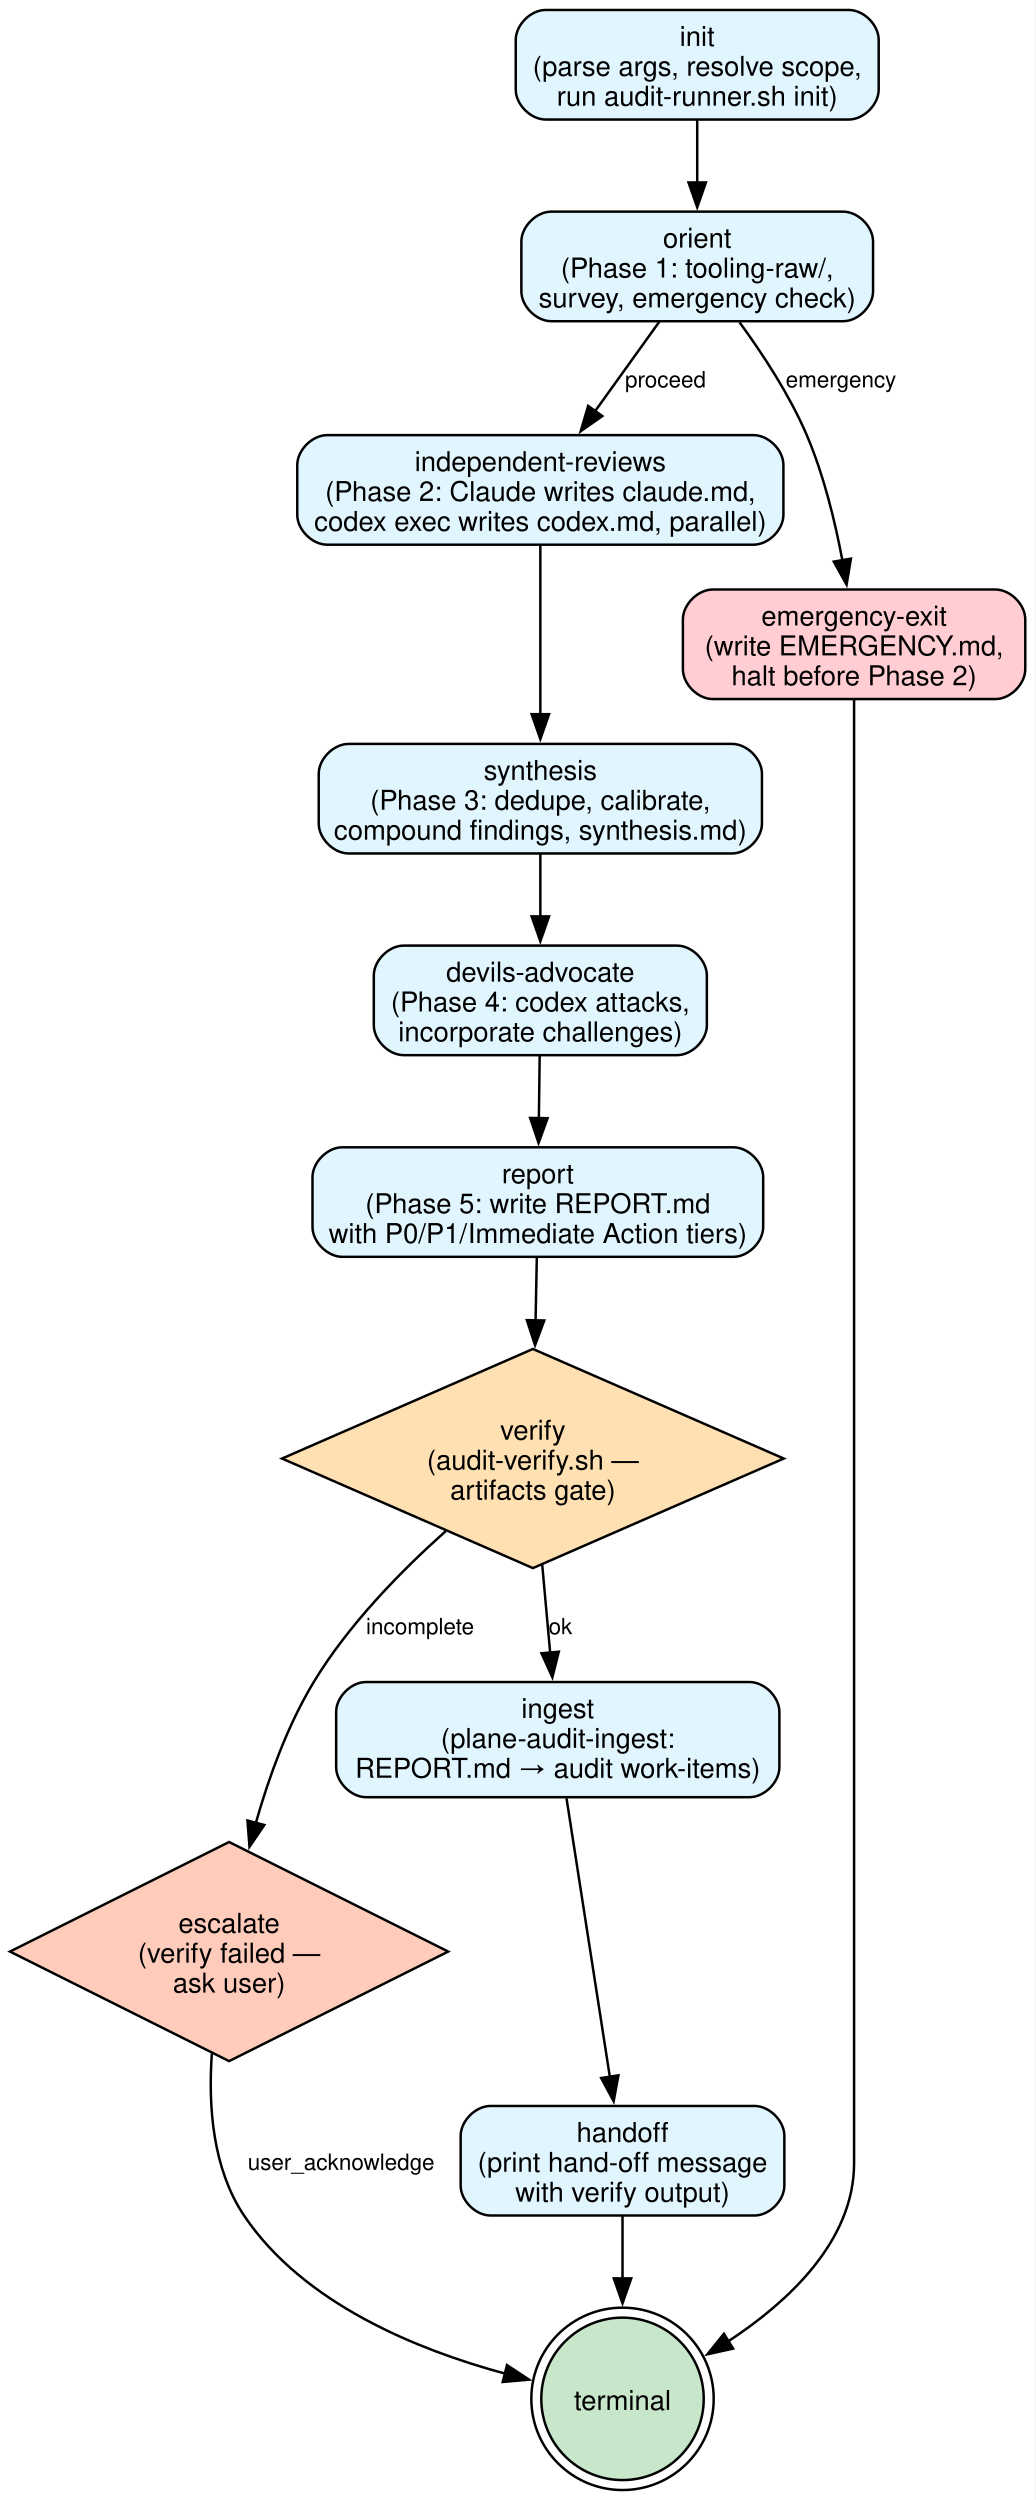
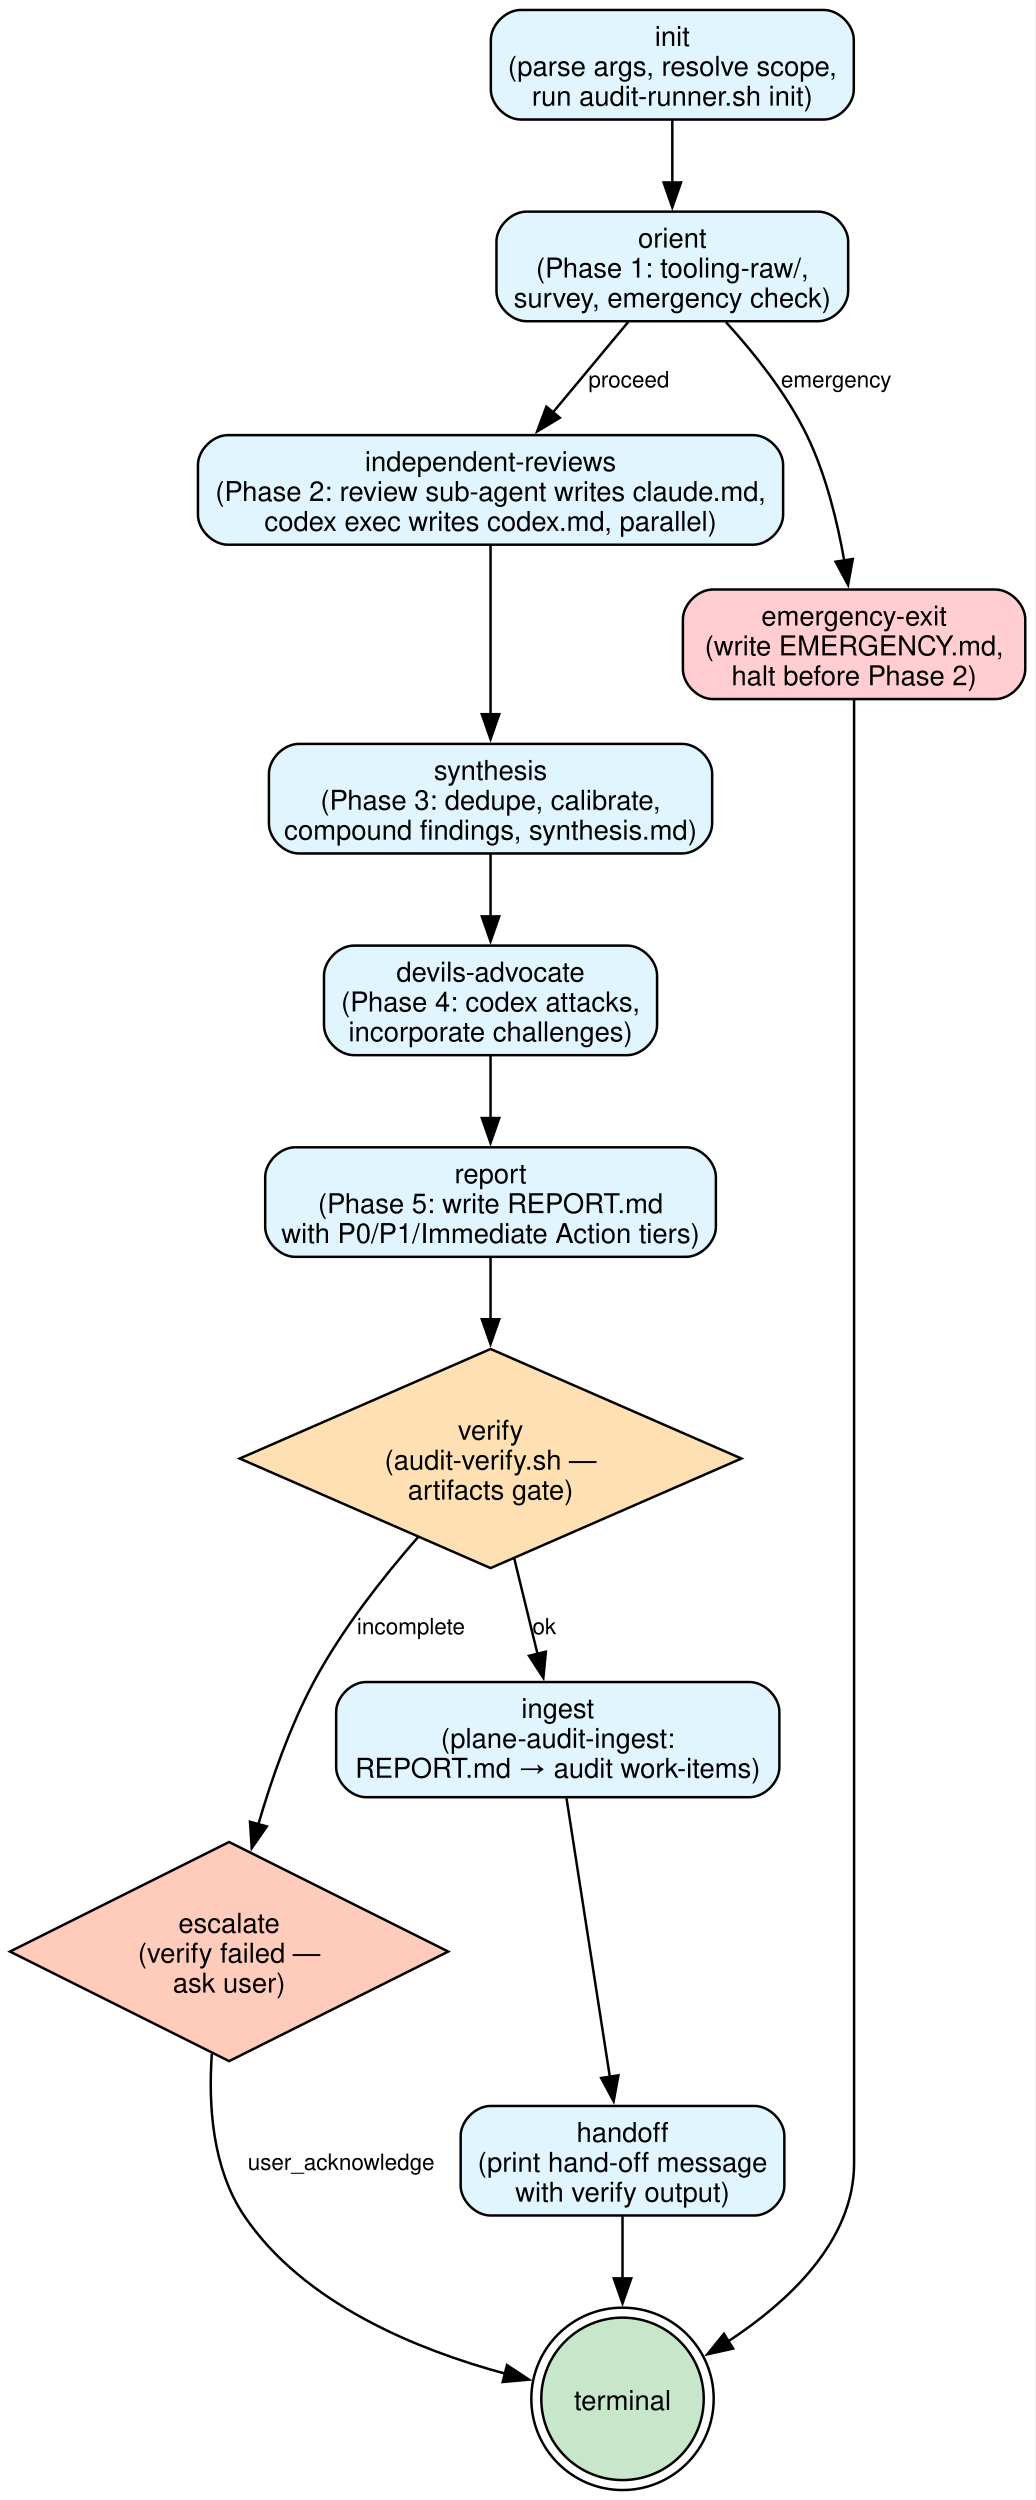
<svg xmlns="http://www.w3.org/2000/svg" width="416pt" height="1004pt" viewBox="0.00 0.00 416.00 1004.00">
  <g id="graph0" class="graph" transform="scale(1 1) rotate(0) translate(4 1000)">
    <polygon fill="white" stroke="none" points="-4,4 -4,-1000 411.75,-1000 411.75,4 -4,4" />
    <g id="node1" class="node">
-       <path fill="#e1f5fe" stroke="black" d="M336.88,-996C336.88,-996 215.12,-996 215.12,-996 209.12,-996 203.12,-990 203.12,-984 203.12,-984 203.12,-964 203.12,-964 203.12,-958 209.12,-952 215.12,-952 215.12,-952 336.88,-952 336.88,-952 342.88,-952 348.88,-958 348.88,-964 348.88,-964 348.88,-984 348.88,-984 348.88,-990 342.88,-996 336.88,-996" />
-       <text xml:space="preserve" text-anchor="middle" x="276" y="-981.55" font-family="Helvetica,sans-Serif" font-size="11.00">init</text>
-       <text xml:space="preserve" text-anchor="middle" x="276" y="-969.55" font-family="Helvetica,sans-Serif" font-size="11.00">(parse args, resolve scope,</text>
-       <text xml:space="preserve" text-anchor="middle" x="276" y="-957.55" font-family="Helvetica,sans-Serif" font-size="11.00">run audit-runner.sh init)</text>
+       <path fill="#e1f5fe" stroke="black" d="M326.88,-996C326.88,-996 205.12,-996 205.12,-996 199.12,-996 193.12,-990 193.12,-984 193.12,-984 193.12,-964 193.12,-964 193.12,-958 199.12,-952 205.12,-952 205.12,-952 326.88,-952 326.88,-952 332.88,-952 338.88,-958 338.88,-964 338.88,-964 338.88,-984 338.88,-984 338.88,-990 332.88,-996 326.88,-996" />
+       <text xml:space="preserve" text-anchor="middle" x="266" y="-981.55" font-family="Helvetica,sans-Serif" font-size="11.00">init</text>
+       <text xml:space="preserve" text-anchor="middle" x="266" y="-969.55" font-family="Helvetica,sans-Serif" font-size="11.00">(parse args, resolve scope,</text>
+       <text xml:space="preserve" text-anchor="middle" x="266" y="-957.55" font-family="Helvetica,sans-Serif" font-size="11.00">run audit-runner.sh init)</text>
    </g>
    <g id="node2" class="node">
-       <path fill="#e1f5fe" stroke="black" d="M334.62,-915C334.62,-915 217.38,-915 217.38,-915 211.38,-915 205.38,-909 205.38,-903 205.38,-903 205.38,-883 205.38,-883 205.38,-877 211.38,-871 217.38,-871 217.38,-871 334.62,-871 334.62,-871 340.62,-871 346.62,-877 346.62,-883 346.62,-883 346.62,-903 346.62,-903 346.62,-909 340.62,-915 334.62,-915" />
-       <text xml:space="preserve" text-anchor="middle" x="276" y="-900.55" font-family="Helvetica,sans-Serif" font-size="11.00">orient</text>
-       <text xml:space="preserve" text-anchor="middle" x="276" y="-888.55" font-family="Helvetica,sans-Serif" font-size="11.00">(Phase 1: tooling-raw/,</text>
-       <text xml:space="preserve" text-anchor="middle" x="276" y="-876.55" font-family="Helvetica,sans-Serif" font-size="11.00">survey, emergency check)</text>
+       <path fill="#e1f5fe" stroke="black" d="M324.62,-915C324.62,-915 207.38,-915 207.38,-915 201.38,-915 195.38,-909 195.38,-903 195.38,-903 195.38,-883 195.38,-883 195.38,-877 201.38,-871 207.38,-871 207.38,-871 324.62,-871 324.62,-871 330.62,-871 336.62,-877 336.62,-883 336.62,-883 336.62,-903 336.62,-903 336.62,-909 330.62,-915 324.62,-915" />
+       <text xml:space="preserve" text-anchor="middle" x="266" y="-900.55" font-family="Helvetica,sans-Serif" font-size="11.00">orient</text>
+       <text xml:space="preserve" text-anchor="middle" x="266" y="-888.55" font-family="Helvetica,sans-Serif" font-size="11.00">(Phase 1: tooling-raw/,</text>
+       <text xml:space="preserve" text-anchor="middle" x="266" y="-876.55" font-family="Helvetica,sans-Serif" font-size="11.00">survey, emergency check)</text>
    </g>
    <g id="edge1" class="edge">
-       <path fill="none" stroke="black" d="M276,-951.82C276,-944.03 276,-935.02 276,-926.46" />
-       <polygon fill="black" stroke="black" points="279.5,-926.74 276,-916.74 272.5,-926.74 279.5,-926.74" />
+       <path fill="none" stroke="black" d="M266,-951.82C266,-944.03 266,-935.02 266,-926.46" />
+       <polygon fill="black" stroke="black" points="269.5,-926.74 266,-916.74 262.5,-926.74 269.5,-926.74" />
    </g>
    <g id="node3" class="node">
-       <path fill="#e1f5fe" stroke="black" d="M298.62,-825.25C298.62,-825.25 127.38,-825.25 127.38,-825.25 121.38,-825.25 115.38,-819.25 115.38,-813.25 115.38,-813.25 115.38,-793.25 115.38,-793.25 115.38,-787.25 121.38,-781.25 127.38,-781.25 127.38,-781.25 298.62,-781.25 298.62,-781.25 304.62,-781.25 310.62,-787.25 310.62,-793.25 310.62,-793.25 310.62,-813.25 310.62,-813.25 310.62,-819.25 304.62,-825.25 298.62,-825.25" />
-       <text xml:space="preserve" text-anchor="middle" x="213" y="-810.8" font-family="Helvetica,sans-Serif" font-size="11.00">independent-reviews</text>
-       <text xml:space="preserve" text-anchor="middle" x="213" y="-798.8" font-family="Helvetica,sans-Serif" font-size="11.00">(Phase 2: Claude writes claude.md,</text>
-       <text xml:space="preserve" text-anchor="middle" x="213" y="-786.8" font-family="Helvetica,sans-Serif" font-size="11.00">codex exec writes codex.md, parallel)</text>
+       <path fill="#e1f5fe" stroke="black" d="M298.5,-825.25C298.5,-825.25 87.5,-825.25 87.5,-825.25 81.5,-825.25 75.5,-819.25 75.5,-813.25 75.5,-813.25 75.5,-793.25 75.5,-793.25 75.5,-787.25 81.5,-781.25 87.5,-781.25 87.5,-781.25 298.5,-781.25 298.5,-781.25 304.5,-781.25 310.5,-787.25 310.5,-793.25 310.5,-793.25 310.5,-813.25 310.5,-813.25 310.5,-819.25 304.5,-825.25 298.5,-825.25" />
+       <text xml:space="preserve" text-anchor="middle" x="193" y="-810.8" font-family="Helvetica,sans-Serif" font-size="11.00">independent-reviews</text>
+       <text xml:space="preserve" text-anchor="middle" x="193" y="-798.8" font-family="Helvetica,sans-Serif" font-size="11.00">(Phase 2: review sub-agent writes claude.md,</text>
+       <text xml:space="preserve" text-anchor="middle" x="193" y="-786.8" font-family="Helvetica,sans-Serif" font-size="11.00">codex exec writes codex.md, parallel)</text>
    </g>
    <g id="edge2" class="edge">
-       <path fill="none" stroke="black" d="M260.75,-870.75C252.99,-859.95 243.42,-846.62 234.89,-834.74" />
-       <polygon fill="black" stroke="black" points="237.89,-832.91 229.21,-826.82 232.2,-836.99 237.89,-832.91" />
-       <text xml:space="preserve" text-anchor="middle" x="263.26" y="-844.45" font-family="Helvetica,sans-Serif" font-size="9.00">proceed</text>
+       <path fill="none" stroke="black" d="M248.33,-870.75C239.25,-859.84 228.03,-846.35 218.07,-834.39" />
+       <polygon fill="black" stroke="black" points="220.82,-832.21 211.73,-826.76 215.43,-836.69 220.82,-832.21" />
+       <text xml:space="preserve" text-anchor="middle" x="248.56" y="-844.45" font-family="Helvetica,sans-Serif" font-size="9.00">proceed</text>
    </g>
    <g id="node7" class="node">
      <path fill="#ffcdd2" stroke="black" d="M395.75,-763.25C395.75,-763.25 282.25,-763.25 282.25,-763.25 276.25,-763.25 270.25,-757.25 270.25,-751.25 270.25,-751.25 270.25,-731.25 270.25,-731.25 270.25,-725.25 276.25,-719.25 282.25,-719.25 282.25,-719.25 395.75,-719.25 395.75,-719.25 401.75,-719.25 407.75,-725.25 407.75,-731.25 407.75,-731.25 407.75,-751.25 407.75,-751.25 407.75,-757.25 401.75,-763.25 395.75,-763.25" />
      <text xml:space="preserve" text-anchor="middle" x="339" y="-748.8" font-family="Helvetica,sans-Serif" font-size="11.00">emergency-exit</text>
      <text xml:space="preserve" text-anchor="middle" x="339" y="-736.8" font-family="Helvetica,sans-Serif" font-size="11.00">(write EMERGENCY.md,</text>
      <text xml:space="preserve" text-anchor="middle" x="339" y="-724.8" font-family="Helvetica,sans-Serif" font-size="11.00">halt before Phase 2)</text>
    </g>
    <g id="edge3" class="edge">
-       <path fill="none" stroke="black" d="M292.98,-870.58C302.19,-858.01 313.07,-841.45 320,-825.25 326.81,-809.32 331.36,-790.59 334.3,-774.96" />
-       <polygon fill="black" stroke="black" points="337.73,-775.65 335.99,-765.2 330.84,-774.46 337.73,-775.65" />
-       <text xml:space="preserve" text-anchor="middle" x="333.73" y="-844.45" font-family="Helvetica,sans-Serif" font-size="9.00">emergency</text>
+       <path fill="none" stroke="black" d="M287.55,-870.61C298.79,-858.31 311.85,-842 320,-825.25 327.62,-809.57 332.26,-790.72 335.03,-774.95" />
+       <polygon fill="black" stroke="black" points="338.49,-775.51 336.58,-765.09 331.57,-774.42 338.49,-775.51" />
+       <text xml:space="preserve" text-anchor="middle" x="331.81" y="-844.45" font-family="Helvetica,sans-Serif" font-size="9.00">emergency</text>
    </g>
    <g id="node4" class="node">
-       <path fill="#e1f5fe" stroke="black" d="M290,-701.25C290,-701.25 136,-701.25 136,-701.25 130,-701.25 124,-695.25 124,-689.25 124,-689.25 124,-669.25 124,-669.25 124,-663.25 130,-657.25 136,-657.25 136,-657.25 290,-657.25 290,-657.25 296,-657.25 302,-663.25 302,-669.25 302,-669.25 302,-689.25 302,-689.25 302,-695.25 296,-701.25 290,-701.25" />
-       <text xml:space="preserve" text-anchor="middle" x="213" y="-686.8" font-family="Helvetica,sans-Serif" font-size="11.00">synthesis</text>
-       <text xml:space="preserve" text-anchor="middle" x="213" y="-674.8" font-family="Helvetica,sans-Serif" font-size="11.00">(Phase 3: dedupe, calibrate,</text>
-       <text xml:space="preserve" text-anchor="middle" x="213" y="-662.8" font-family="Helvetica,sans-Serif" font-size="11.00">compound findings, synthesis.md)</text>
+       <path fill="#e1f5fe" stroke="black" d="M270,-701.25C270,-701.25 116,-701.25 116,-701.25 110,-701.25 104,-695.25 104,-689.25 104,-689.25 104,-669.25 104,-669.25 104,-663.25 110,-657.25 116,-657.25 116,-657.25 270,-657.25 270,-657.25 276,-657.25 282,-663.25 282,-669.25 282,-669.25 282,-689.25 282,-689.25 282,-695.25 276,-701.25 270,-701.25" />
+       <text xml:space="preserve" text-anchor="middle" x="193" y="-686.8" font-family="Helvetica,sans-Serif" font-size="11.00">synthesis</text>
+       <text xml:space="preserve" text-anchor="middle" x="193" y="-674.8" font-family="Helvetica,sans-Serif" font-size="11.00">(Phase 3: dedupe, calibrate,</text>
+       <text xml:space="preserve" text-anchor="middle" x="193" y="-662.8" font-family="Helvetica,sans-Serif" font-size="11.00">compound findings, synthesis.md)</text>
    </g>
    <g id="edge5" class="edge">
-       <path fill="none" stroke="black" d="M213,-780.99C213,-762.22 213,-734.54 213,-712.94" />
-       <polygon fill="black" stroke="black" points="216.5,-713.18 213,-703.18 209.5,-713.18 216.5,-713.18" />
+       <path fill="none" stroke="black" d="M193,-780.99C193,-762.22 193,-734.54 193,-712.94" />
+       <polygon fill="black" stroke="black" points="196.5,-713.18 193,-703.18 189.5,-713.18 196.5,-713.18" />
    </g>
    <g id="node5" class="node">
-       <path fill="#e1f5fe" stroke="black" d="M267.88,-620.25C267.88,-620.25 158.12,-620.25 158.12,-620.25 152.12,-620.25 146.12,-614.25 146.12,-608.25 146.12,-608.25 146.12,-588.25 146.12,-588.25 146.12,-582.25 152.12,-576.25 158.12,-576.25 158.12,-576.25 267.88,-576.25 267.88,-576.25 273.88,-576.25 279.88,-582.25 279.88,-588.25 279.88,-588.25 279.88,-608.25 279.88,-608.25 279.88,-614.25 273.88,-620.25 267.88,-620.25" />
-       <text xml:space="preserve" text-anchor="middle" x="213" y="-605.8" font-family="Helvetica,sans-Serif" font-size="11.00">devils-advocate</text>
-       <text xml:space="preserve" text-anchor="middle" x="213" y="-593.8" font-family="Helvetica,sans-Serif" font-size="11.00">(Phase 4: codex attacks,</text>
-       <text xml:space="preserve" text-anchor="middle" x="213" y="-581.8" font-family="Helvetica,sans-Serif" font-size="11.00">incorporate challenges)</text>
+       <path fill="#e1f5fe" stroke="black" d="M247.88,-620.25C247.88,-620.25 138.12,-620.25 138.12,-620.25 132.12,-620.25 126.12,-614.25 126.12,-608.25 126.12,-608.25 126.12,-588.25 126.12,-588.25 126.12,-582.25 132.12,-576.25 138.12,-576.25 138.12,-576.25 247.88,-576.25 247.88,-576.25 253.88,-576.25 259.88,-582.25 259.88,-588.25 259.88,-588.25 259.88,-608.25 259.88,-608.25 259.88,-614.25 253.88,-620.25 247.88,-620.25" />
+       <text xml:space="preserve" text-anchor="middle" x="193" y="-605.8" font-family="Helvetica,sans-Serif" font-size="11.00">devils-advocate</text>
+       <text xml:space="preserve" text-anchor="middle" x="193" y="-593.8" font-family="Helvetica,sans-Serif" font-size="11.00">(Phase 4: codex attacks,</text>
+       <text xml:space="preserve" text-anchor="middle" x="193" y="-581.8" font-family="Helvetica,sans-Serif" font-size="11.00">incorporate challenges)</text>
    </g>
    <g id="edge6" class="edge">
-       <path fill="none" stroke="black" d="M213,-657.07C213,-649.28 213,-640.27 213,-631.71" />
-       <polygon fill="black" stroke="black" points="216.5,-631.99 213,-621.99 209.5,-631.99 216.5,-631.99" />
+       <path fill="none" stroke="black" d="M193,-657.07C193,-649.28 193,-640.27 193,-631.71" />
+       <polygon fill="black" stroke="black" points="196.5,-631.99 193,-621.99 189.5,-631.99 196.5,-631.99" />
    </g>
    <g id="node6" class="node">
-       <path fill="#e1f5fe" stroke="black" d="M290.5,-539.25C290.5,-539.25 133.5,-539.25 133.5,-539.25 127.5,-539.25 121.5,-533.25 121.5,-527.25 121.5,-527.25 121.5,-507.25 121.5,-507.25 121.5,-501.25 127.5,-495.25 133.5,-495.25 133.5,-495.25 290.5,-495.25 290.5,-495.25 296.5,-495.25 302.5,-501.25 302.5,-507.25 302.5,-507.25 302.5,-527.25 302.5,-527.25 302.5,-533.25 296.5,-539.25 290.5,-539.25" />
-       <text xml:space="preserve" text-anchor="middle" x="212" y="-524.8" font-family="Helvetica,sans-Serif" font-size="11.00">report</text>
-       <text xml:space="preserve" text-anchor="middle" x="212" y="-512.8" font-family="Helvetica,sans-Serif" font-size="11.00">(Phase 5: write REPORT.md</text>
-       <text xml:space="preserve" text-anchor="middle" x="212" y="-500.8" font-family="Helvetica,sans-Serif" font-size="11.00">with P0/P1/Immediate Action tiers)</text>
+       <path fill="#e1f5fe" stroke="black" d="M271.5,-539.25C271.5,-539.25 114.5,-539.25 114.5,-539.25 108.5,-539.25 102.5,-533.25 102.5,-527.25 102.5,-527.25 102.5,-507.25 102.5,-507.25 102.5,-501.25 108.5,-495.25 114.5,-495.25 114.5,-495.25 271.5,-495.25 271.5,-495.25 277.5,-495.25 283.5,-501.25 283.5,-507.25 283.5,-507.25 283.5,-527.25 283.5,-527.25 283.5,-533.25 277.5,-539.25 271.5,-539.25" />
+       <text xml:space="preserve" text-anchor="middle" x="193" y="-524.8" font-family="Helvetica,sans-Serif" font-size="11.00">report</text>
+       <text xml:space="preserve" text-anchor="middle" x="193" y="-512.8" font-family="Helvetica,sans-Serif" font-size="11.00">(Phase 5: write REPORT.md</text>
+       <text xml:space="preserve" text-anchor="middle" x="193" y="-500.8" font-family="Helvetica,sans-Serif" font-size="11.00">with P0/P1/Immediate Action tiers)</text>
    </g>
    <g id="edge7" class="edge">
-       <path fill="none" stroke="black" d="M212.73,-576.07C212.63,-568.28 212.52,-559.27 212.41,-550.71" />
-       <polygon fill="black" stroke="black" points="215.91,-550.94 212.29,-540.99 208.91,-551.03 215.91,-550.94" />
+       <path fill="none" stroke="black" d="M193,-576.07C193,-568.28 193,-559.27 193,-550.71" />
+       <polygon fill="black" stroke="black" points="196.5,-550.99 193,-540.99 189.5,-550.99 196.5,-550.99" />
    </g>
    <g id="node9" class="node">
-       <polygon fill="#ffe0b2" stroke="black" points="210,-458.25 109.25,-414.25 210,-370.25 310.75,-414.25 210,-458.25" />
-       <text xml:space="preserve" text-anchor="middle" x="210" y="-421.8" font-family="Helvetica,sans-Serif" font-size="11.00">verify</text>
-       <text xml:space="preserve" text-anchor="middle" x="210" y="-409.8" font-family="Helvetica,sans-Serif" font-size="11.00">(audit-verify.sh —</text>
-       <text xml:space="preserve" text-anchor="middle" x="210" y="-397.8" font-family="Helvetica,sans-Serif" font-size="11.00">artifacts gate)</text>
+       <polygon fill="#ffe0b2" stroke="black" points="193,-458.25 92.25,-414.25 193,-370.25 293.75,-414.25 193,-458.25" />
+       <text xml:space="preserve" text-anchor="middle" x="193" y="-421.8" font-family="Helvetica,sans-Serif" font-size="11.00">verify</text>
+       <text xml:space="preserve" text-anchor="middle" x="193" y="-409.8" font-family="Helvetica,sans-Serif" font-size="11.00">(audit-verify.sh —</text>
+       <text xml:space="preserve" text-anchor="middle" x="193" y="-397.8" font-family="Helvetica,sans-Serif" font-size="11.00">artifacts gate)</text>
    </g>
    <g id="edge8" class="edge">
-       <path fill="none" stroke="black" d="M211.58,-494.83C211.43,-487.33 211.25,-478.55 211.08,-469.6" />
-       <polygon fill="black" stroke="black" points="214.58,-469.7 210.88,-459.77 207.58,-469.84 214.58,-469.7" />
+       <path fill="none" stroke="black" d="M193,-494.83C193,-487.5 193,-478.93 193,-470.18" />
+       <polygon fill="black" stroke="black" points="196.5,-470.19 193,-460.19 189.5,-470.19 196.5,-470.19" />
    </g>
    <g id="node11" class="node">
      <ellipse fill="#c8e6c9" stroke="black" cx="246" cy="-36.62" rx="32.62" ry="32.62" />
      <ellipse fill="none" stroke="black" cx="246" cy="-36.62" rx="36.62" ry="36.62" />
      <text xml:space="preserve" text-anchor="middle" x="246" y="-32.17" font-family="Helvetica,sans-Serif" font-size="11.00">terminal</text>
    </g>
    <g id="edge4" class="edge">
      <path fill="none" stroke="black" d="M339,-718.96C339,-698.53 339,-666.77 339,-639.25 339,-639.25 339,-639.25 339,-131.25 339,-100.2 312.94,-75.79 288.41,-59.69" />
      <polygon fill="black" stroke="black" points="290.42,-56.81 280.07,-54.51 286.73,-62.76 290.42,-56.81" />
    </g>
    <g id="node8" class="node">
      <path fill="#e1f5fe" stroke="black" d="M299,-154.25C299,-154.25 193,-154.25 193,-154.25 187,-154.25 181,-148.25 181,-142.25 181,-142.25 181,-122.25 181,-122.25 181,-116.25 187,-110.25 193,-110.25 193,-110.25 299,-110.25 299,-110.25 305,-110.25 311,-116.25 311,-122.25 311,-122.25 311,-142.25 311,-142.25 311,-148.25 305,-154.25 299,-154.25" />
      <text xml:space="preserve" text-anchor="middle" x="246" y="-139.8" font-family="Helvetica,sans-Serif" font-size="11.00">handoff</text>
      <text xml:space="preserve" text-anchor="middle" x="246" y="-127.8" font-family="Helvetica,sans-Serif" font-size="11.00">(print hand-off message</text>
      <text xml:space="preserve" text-anchor="middle" x="246" y="-115.8" font-family="Helvetica,sans-Serif" font-size="11.00">with verify output)</text>
    </g>
    <g id="edge13" class="edge">
      <path fill="none" stroke="black" d="M246,-110C246,-102.5 246,-93.73 246,-84.94" />
      <polygon fill="black" stroke="black" points="249.5,-84.99 246,-74.99 242.5,-84.99 249.5,-84.99" />
    </g>
    <g id="node10" class="node">
      <polygon fill="#ffccbc" stroke="black" points="88,-260.25 0,-216.25 88,-172.25 176,-216.25 88,-260.25" />
      <text xml:space="preserve" text-anchor="middle" x="88" y="-223.8" font-family="Helvetica,sans-Serif" font-size="11.00">escalate</text>
      <text xml:space="preserve" text-anchor="middle" x="88" y="-211.8" font-family="Helvetica,sans-Serif" font-size="11.00">(verify failed —</text>
      <text xml:space="preserve" text-anchor="middle" x="88" y="-199.8" font-family="Helvetica,sans-Serif" font-size="11.00">ask user)</text>
    </g>
    <g id="edge11" class="edge">
-       <path fill="none" stroke="black" d="M175.05,-385.15C157.01,-369.06 135.93,-347.52 122,-324.5 111.57,-307.25 104.02,-286.49 98.73,-267.84" />
-       <polygon fill="black" stroke="black" points="102.15,-267.07 96.19,-258.32 95.39,-268.88 102.15,-267.07" />
-       <text xml:space="preserve" text-anchor="middle" x="164.69" y="-343.7" font-family="Helvetica,sans-Serif" font-size="9.00">incomplete</text>
+       <path fill="none" stroke="black" d="M163.98,-382.8C149.73,-366.53 133.25,-345.55 122,-324.5 112.5,-306.72 105.14,-285.85 99.73,-267.27" />
+       <polygon fill="black" stroke="black" points="103.15,-266.5 97.1,-257.8 96.4,-268.38 103.15,-266.5" />
+       <text xml:space="preserve" text-anchor="middle" x="161.03" y="-343.7" font-family="Helvetica,sans-Serif" font-size="9.00">incomplete</text>
    </g>
    <g id="node12" class="node">
      <path fill="#e1f5fe" stroke="black" d="M297,-324.5C297,-324.5 143,-324.5 143,-324.5 137,-324.5 131,-318.5 131,-312.5 131,-312.5 131,-290.25 131,-290.25 131,-284.25 137,-278.25 143,-278.25 143,-278.25 297,-278.25 297,-278.25 303,-278.25 309,-284.25 309,-290.25 309,-290.25 309,-312.5 309,-312.5 309,-318.5 303,-324.5 297,-324.5" />
      <text xml:space="preserve" text-anchor="middle" x="220" y="-310.05" font-family="Helvetica,sans-Serif" font-size="11.00">ingest</text>
      <text xml:space="preserve" text-anchor="middle" x="220" y="-298.05" font-family="Helvetica,sans-Serif" font-size="11.00">(plane-audit-ingest:</text>
      <text xml:space="preserve" text-anchor="middle" x="220" y="-286.05" font-family="Helvetica,sans-Serif" font-size="11.00">REPORT.md → audit work-items)</text>
    </g>
    <g id="edge9" class="edge">
-       <path fill="none" stroke="black" d="M213.75,-371.64C214.8,-360 215.93,-347.49 216.94,-336.35" />
-       <polygon fill="black" stroke="black" points="220.42,-336.68 217.83,-326.4 213.45,-336.05 220.42,-336.68" />
-       <text xml:space="preserve" text-anchor="middle" x="221.06" y="-343.7" font-family="Helvetica,sans-Serif" font-size="9.00">ok</text>
+       <path fill="none" stroke="black" d="M202.52,-374.15C205.58,-361.59 208.94,-347.79 211.89,-335.68" />
+       <polygon fill="black" stroke="black" points="215.24,-336.69 214.21,-326.15 208.44,-335.03 215.24,-336.69" />
+       <text xml:space="preserve" text-anchor="middle" x="214.59" y="-343.7" font-family="Helvetica,sans-Serif" font-size="9.00">ok</text>
    </g>
    <g id="edge12" class="edge">
      <path fill="none" stroke="black" d="M81.08,-175.28C79.58,-154.27 81.38,-129.04 94,-110.25 117.75,-74.86 163.72,-56.22 198.91,-46.74" />
      <polygon fill="black" stroke="black" points="199.6,-50.17 208.45,-44.34 197.89,-43.39 199.6,-50.17" />
      <text xml:space="preserve" text-anchor="middle" x="133" y="-128.57" font-family="Helvetica,sans-Serif" font-size="9.00">user_acknowledge</text>
    </g>
    <g id="edge10" class="edge">
      <path fill="none" stroke="black" d="M223.51,-277.83C227.99,-249.03 235.78,-198.95 240.91,-165.95" />
      <polygon fill="black" stroke="black" points="244.36,-166.55 242.44,-156.13 237.44,-165.47 244.36,-166.55" />
    </g>
  </g>
</svg>
